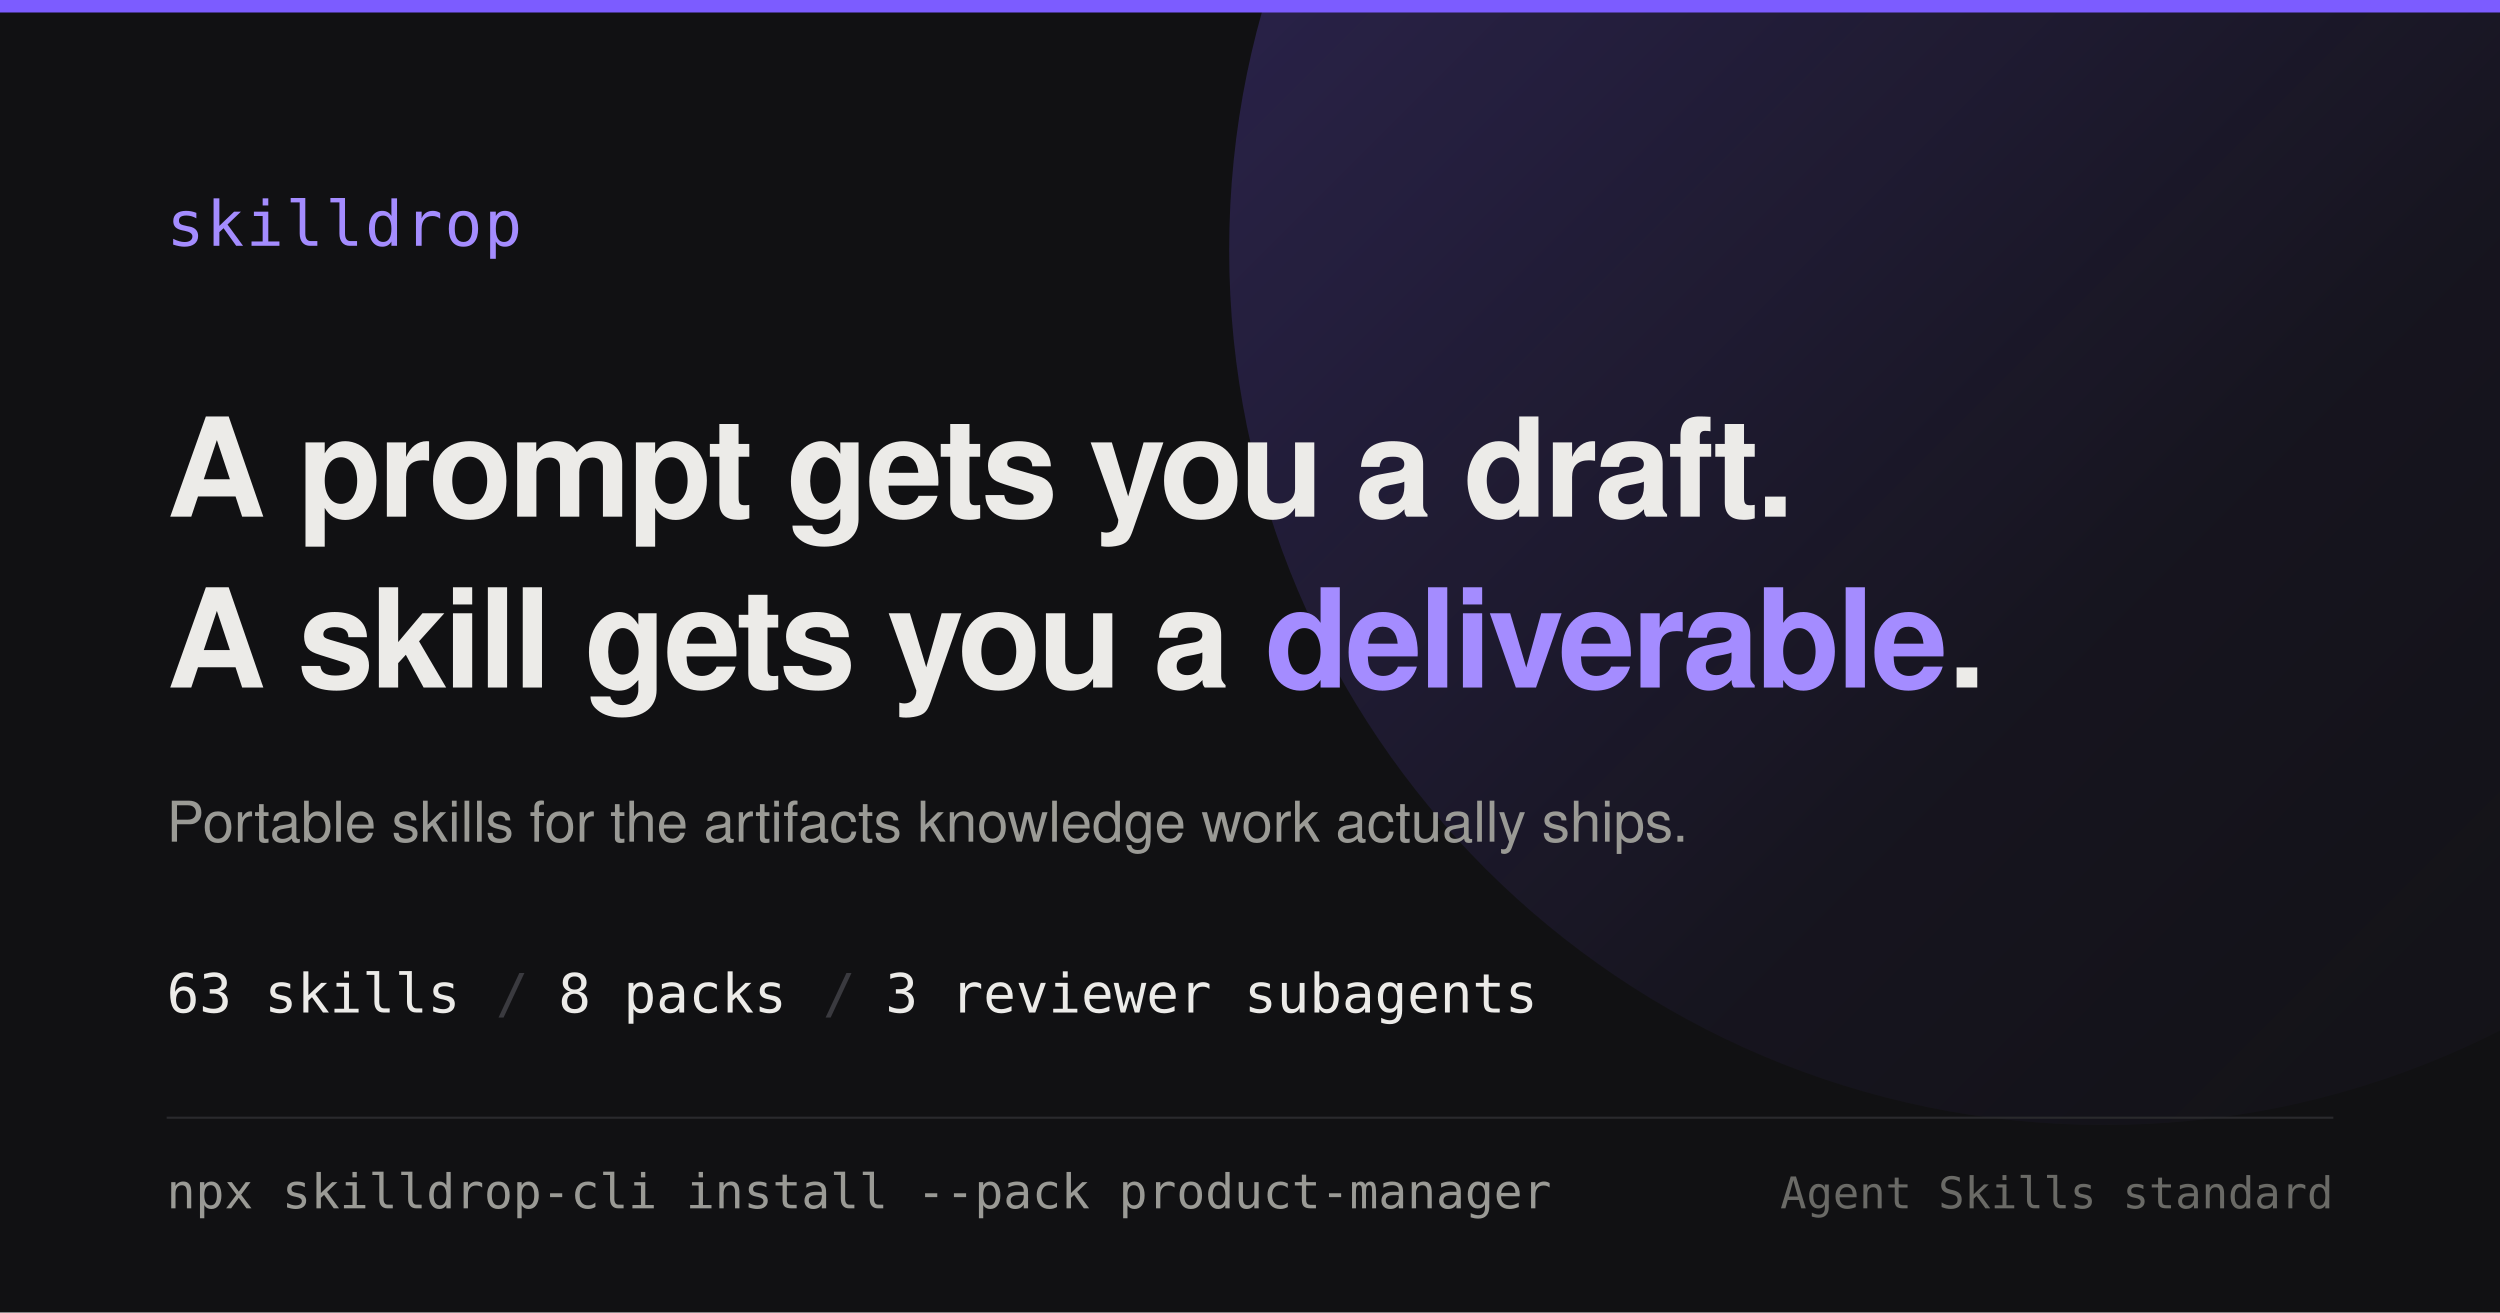
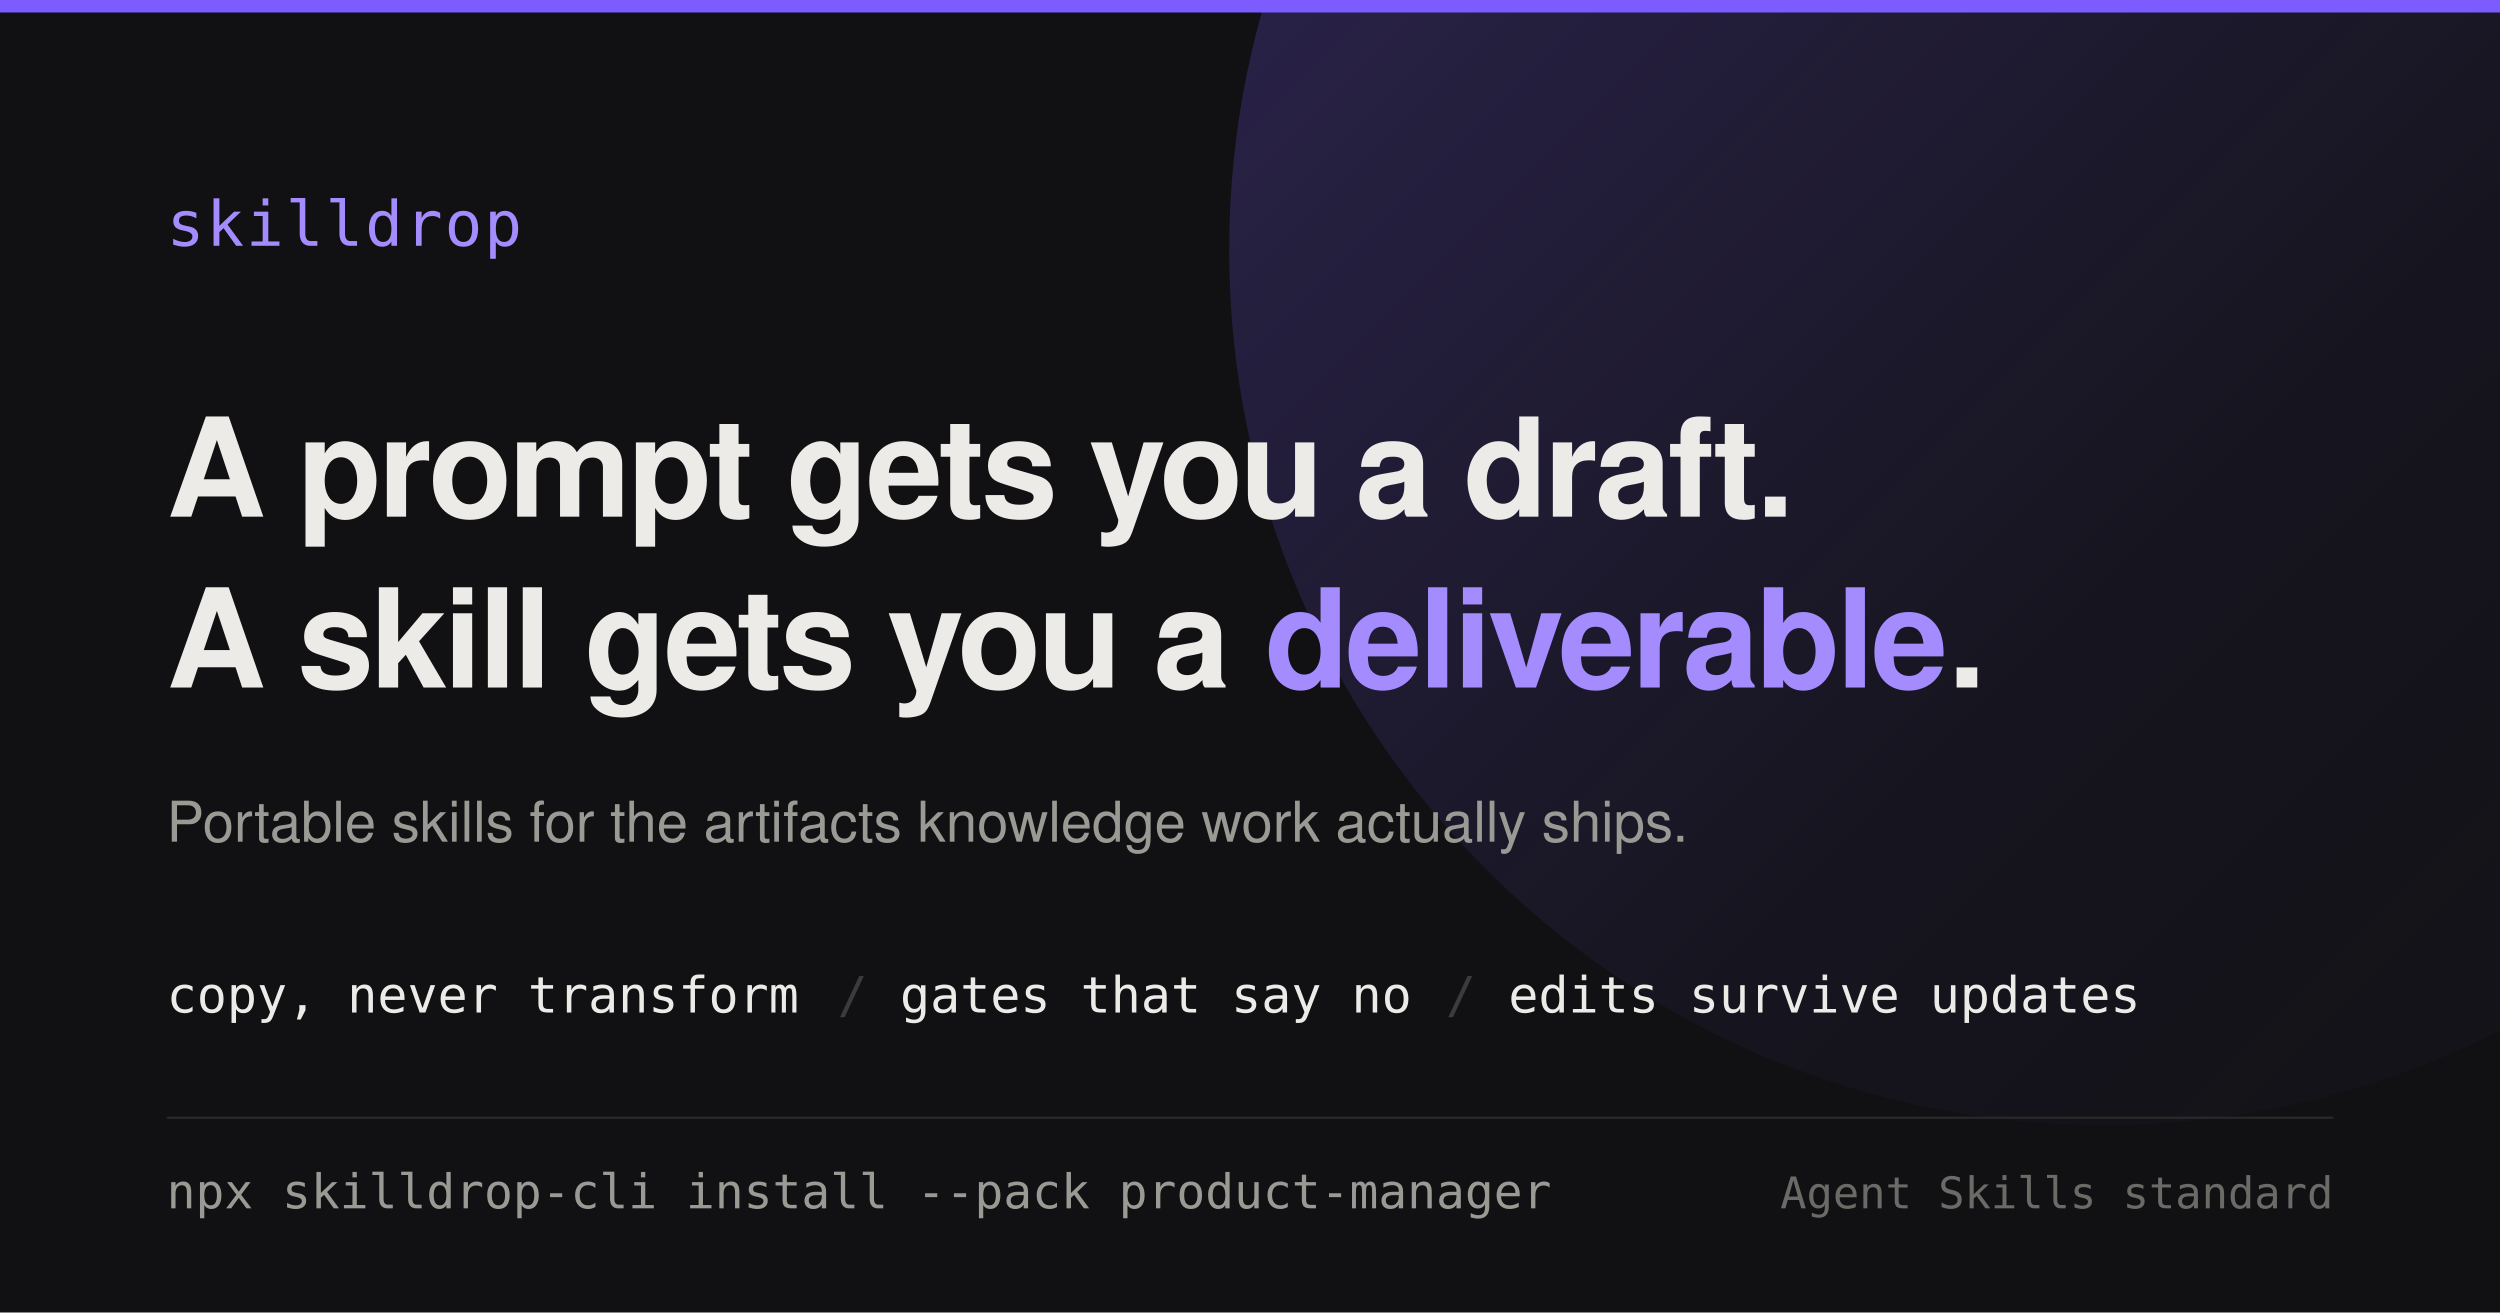
<svg xmlns="http://www.w3.org/2000/svg" width="1200" height="630" viewBox="0 0 1200 630" role="img" aria-label="skilldrop — a prompt gets you a draft, a skill gets you a deliverable">
  <defs>
    <linearGradient id="glow" x1="0" y1="0" x2="1" y2="1">
      <stop offset="0%" stop-color="#7c5cff" stop-opacity="0.30" />
      <stop offset="60%" stop-color="#7c5cff" stop-opacity="0.05" />
      <stop offset="100%" stop-color="#7c5cff" stop-opacity="0" />
    </linearGradient>
    <style>
      .sans { font-family: "Helvetica Neue", Helvetica, Arial, sans-serif; }
      .mono { font-family: "SF Mono", Menlo, Consolas, "DejaVu Sans Mono", monospace; }
    </style>
  </defs>
  <rect width="1200" height="630" fill="#111113" />
  <circle cx="1010" cy="120" r="420" fill="url(#glow)" />
  <rect x="0" y="0" width="1200" height="6" fill="#7c5cff" />
  <text class="mono" x="80" y="118" font-size="30" fill="#a48cff" letter-spacing="1">skilldrop</text>
  <text class="sans" x="80" y="248" font-size="66" font-weight="700" fill="#ecebe8" letter-spacing="-1.6">A prompt gets you a draft.</text>
  <text class="sans" x="80" y="330" font-size="66" font-weight="700" fill="#ecebe8" letter-spacing="-1.6">A skill gets you a <tspan fill="#a48cff">deliverable</tspan>.</text>
  <text class="sans" x="80" y="404" font-size="27" fill="#9a9a95">Portable skills for the artifacts knowledge work actually ships.</text>
-   <text class="mono" x="80" y="486" font-size="26" fill="#ecebe8">63 skills</text>
-   <text class="mono" x="238" y="486" font-size="26" fill="#3a3a3f">/</text>
-   <text class="mono" x="268" y="486" font-size="26" fill="#ecebe8">8 packs</text>
-   <text class="mono" x="395" y="486" font-size="26" fill="#3a3a3f">/</text>
-   <text class="mono" x="425" y="486" font-size="26" fill="#ecebe8">3 reviewer subagents</text>
+   <text class="mono" x="80" y="486" font-size="24" fill="#ecebe8">copy, never transform</text>
+   <text class="mono" x="402" y="486" font-size="24" fill="#3a3a3f">/</text>
+   <text class="mono" x="432" y="486" font-size="24" fill="#ecebe8">gates that say no</text>
+   <text class="mono" x="694" y="486" font-size="24" fill="#3a3a3f">/</text>
+   <text class="mono" x="724" y="486" font-size="24" fill="#ecebe8">edits survive updates</text>
  <rect x="80" y="536" width="1040" height="1" fill="#2a2a2d" />
  <text class="mono" x="80" y="580" font-size="23" fill="#9a9a95">npx skilldrop-cli install --pack product-manager</text>
  <text class="mono" x="1120" y="580" font-size="21" fill="#6a6a66" text-anchor="end">Agent Skills standard</text>
</svg>
